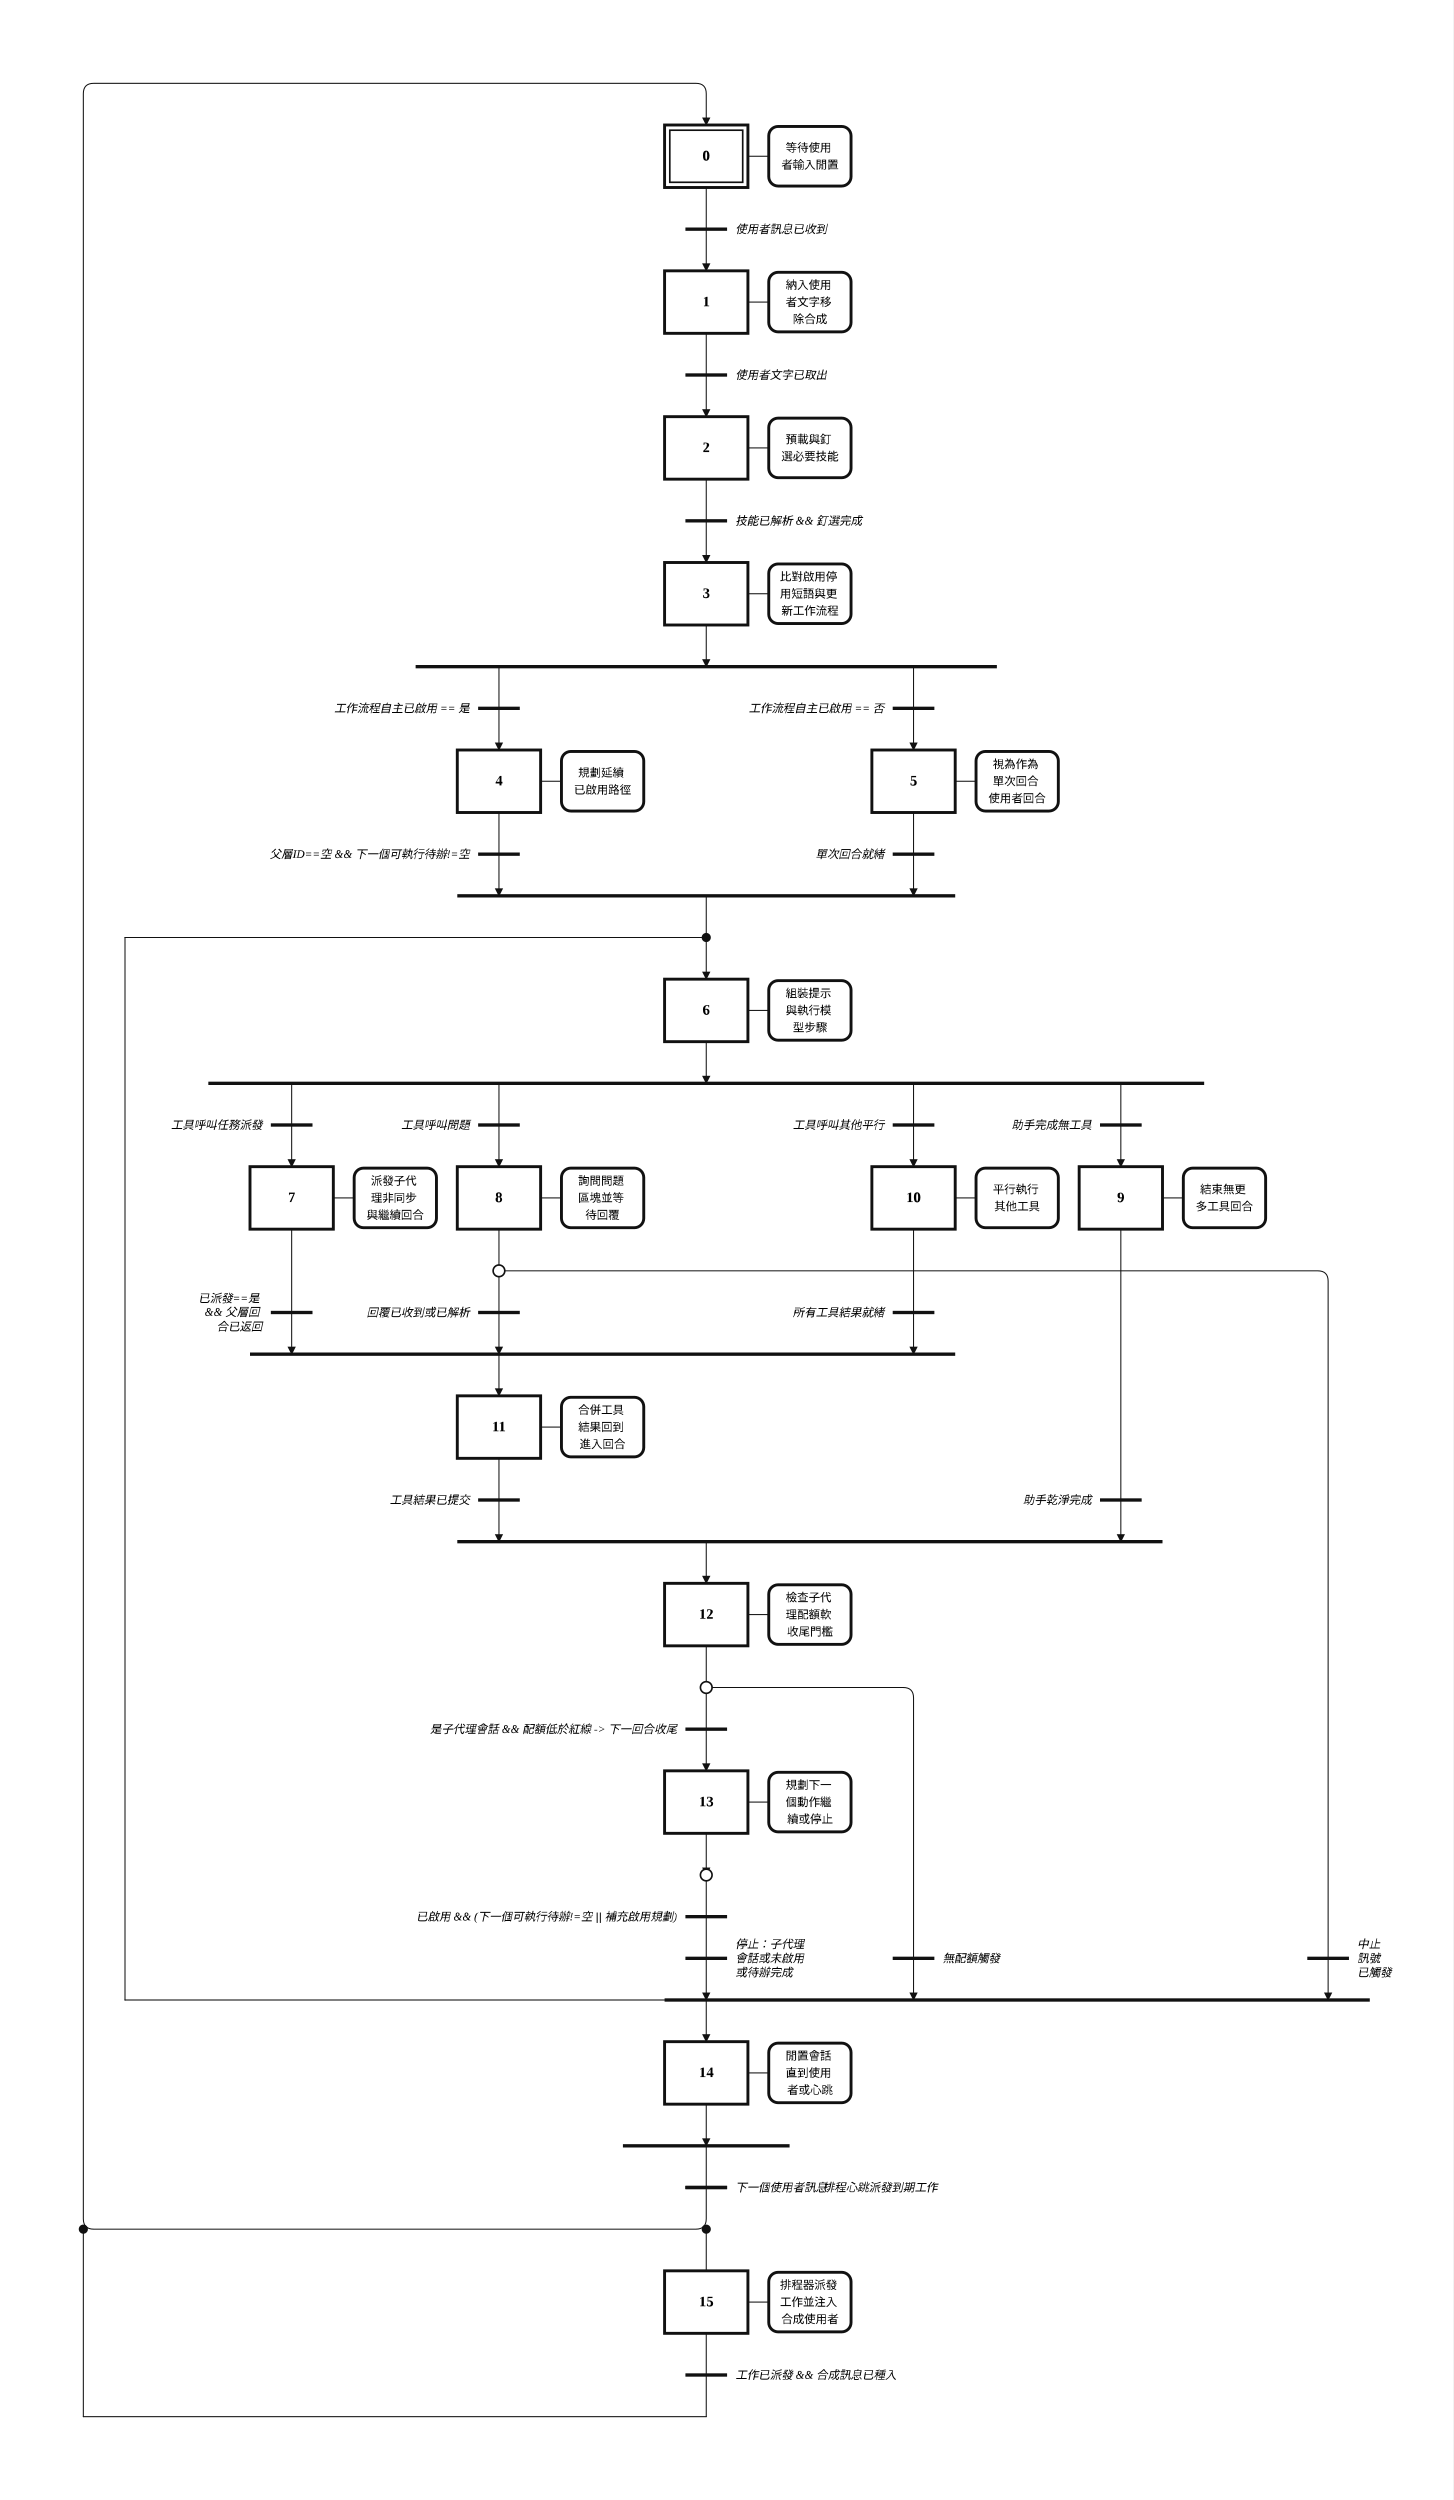
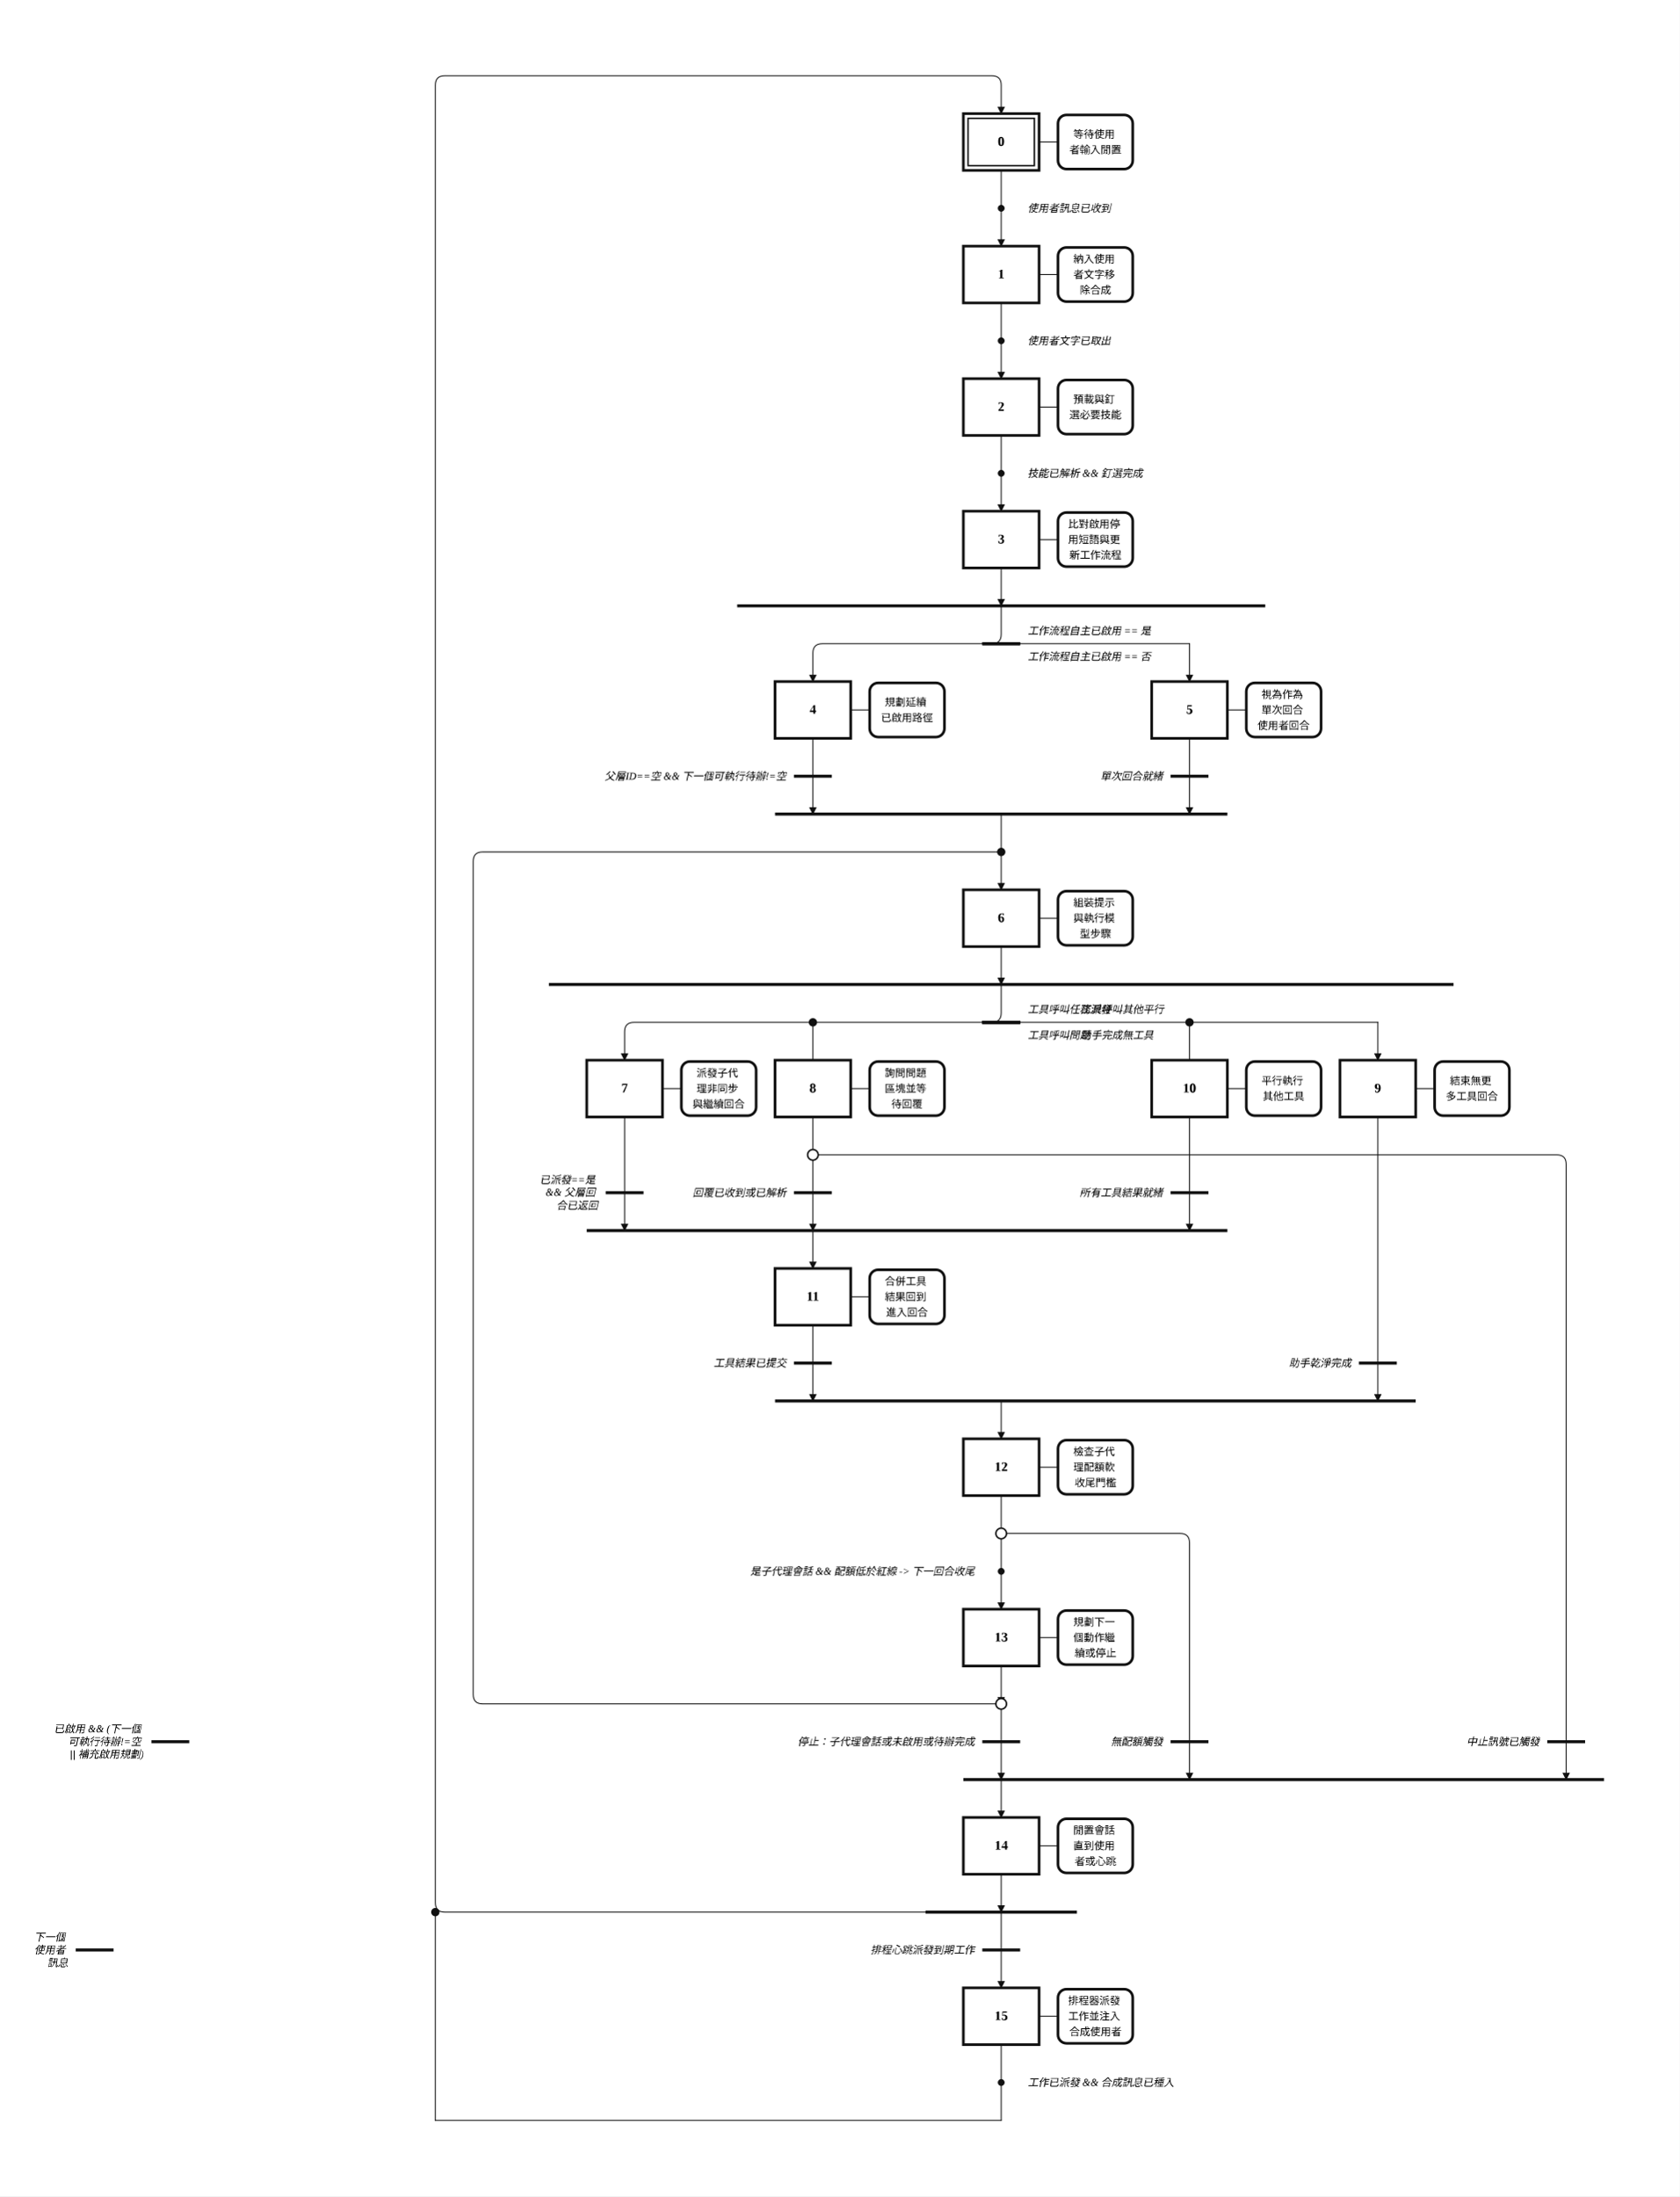
- <svg xmlns="http://www.w3.org/2000/svg" width="1395" height="2400" viewBox="-14.00 -2.00 69.75 120.00" role="img">
+ <svg xmlns="http://www.w3.org/2000/svg" width="1775" height="2320" viewBox="-33.00 -2.00 88.75 116.00" role="img">
  <style>
.step{fill:#fff;stroke:#111;stroke-width:.14}.step-inner{fill:none;stroke:#111;stroke-width:.08}
.action{fill:#fff;stroke:#111;stroke-width:.14}.gate{stroke:#111;stroke-width:.16}
.edge{fill:none;stroke:#111;stroke-width:.05;stroke-linecap:round;stroke-linejoin:round}.edge-arrow{marker-end:url(#arrow)}
.flyover-mask{stroke:#fff;stroke-width:.12;stroke-linecap:round}
.flyover{fill:none;stroke:#111;stroke-width:.05;stroke-linecap:round}
.junction{fill:#111;stroke:#111;stroke-width:0}.branch-junction{fill:#fff;stroke:#111;stroke-width:.08}
.assoc{stroke:#111;stroke-width:.05}.label{font:bold .7px 'Times New Roman', 'BiauKai', 'DFKai-SB', serif;text-anchor:middle;dominant-baseline:middle}
.action-label{font:.55px 'Times New Roman', 'BiauKai', 'DFKai-SB', serif;text-anchor:middle;dominant-baseline:middle}.gate-label{font:italic .55px 'Times New Roman', 'BiauKai', 'DFKai-SB', serif;text-anchor:start;dominant-baseline:middle}.gate-label-left{font:italic .55px 'Times New Roman', 'BiauKai', 'DFKai-SB', serif;text-anchor:end;dominant-baseline:middle}
</style>
  <defs>
    <marker id="arrow" markerWidth="0.4" markerHeight="0.4" refX="0.36" refY="0.2" orient="auto" markerUnits="userSpaceOnUse">
      <path d="M 0 0 L 0.4 0.2 L 0 0.4 z" fill="#111" />
    </marker>
  </defs>
-   <rect x="-14.00" y="-2.00" width="69.75" height="120.00" fill="white" />
-   <path class="edge edge-arrow" d="M 19.90 88.00 L 19.90 94.00" />
+   <rect x="-33.00" y="-2.00" width="88.75" height="116.00" fill="white" />
+   <path class="edge edge-arrow" d="M 19.90 88.00 L 19.90 92.00" />
  <path class="edge" d="M 19.90 7.00 L 19.90 9.00" />
  <path class="edge edge-arrow" d="M 19.90 9.00 L 19.90 11.00" />
  <path class="edge" d="M 19.90 14.00 L 19.90 16.00" />
  <path class="edge edge-arrow" d="M 19.90 16.00 L 19.90 18.00" />
  <path class="edge" d="M 19.90 21.00 L 19.90 23.00" />
  <path class="edge edge-arrow" d="M 19.90 23.00 L 19.90 25.00" />
  <path class="edge edge-arrow" d="M 19.90 28.00 L 19.90 30.00" />
-   <path class="edge edge-arrow" d="M 9.95 30.00 L 9.95 34.00" />
-   <path class="edge edge-arrow" d="M 29.85 30.00 L 29.85 34.00" />
+   <path class="edge edge-arrow" d="M 19.90 30.00 L 19.90 31.50 Q 19.90 32.00 19.40 32.00 L 10.45 32.00 Q 9.95 32.00 9.95 32.50 L 9.95 34.00" />
+   <path class="edge" d="M 19.90 32.00 L 29.85 32.00" />
+   <path class="edge edge-arrow" d="M 29.85 32.00 L 29.85 34.00" />
  <path class="edge edge-arrow" d="M 9.95 37.00 L 9.95 41.00" />
  <path class="edge edge-arrow" d="M 19.90 41.00 L 19.90 45.00" />
  <path class="edge edge-arrow" d="M 29.85 37.00 L 29.85 41.00" />
  <path class="edge edge-arrow" d="M 19.90 48.00 L 19.90 50.00" />
-   <path class="edge edge-arrow" d="M 0.00 50.00 L 0.00 54.00" />
-   <path class="edge edge-arrow" d="M 9.95 50.00 L 9.95 54.00" />
-   <path class="edge edge-arrow" d="M 39.80 50.00 L 39.80 54.00" />
-   <path class="edge edge-arrow" d="M 29.85 50.00 L 29.85 54.00" />
+   <path class="edge edge-arrow" d="M 19.90 50.00 L 19.90 51.50 Q 19.90 52.00 19.40 52.00 L 0.50 52.00 Q 0.00 52.00 0.00 52.50 L 0.00 54.00" />
+   <path class="edge" d="M 9.95 52.00 L 9.95 54.00" />
+   <path class="edge" d="M 19.90 52.00 L 39.80 52.00" />
+   <path class="edge edge-arrow" d="M 39.80 52.00 L 39.80 54.00" />
+   <path class="edge" d="M 29.85 52.00 L 29.85 54.00" />
  <path class="edge edge-arrow" d="M 0.00 57.00 L 0.00 63.00" />
  <path class="edge edge-arrow" d="M 9.95 63.00 L 9.95 65.00" />
  <path class="edge" d="M 9.95 57.00 L 9.95 59.00" />
  <path class="edge edge-arrow" d="M 9.95 59.00 L 9.95 63.00" />
-   <path class="edge edge-arrow" d="M 9.95 59.00 L 49.25 59.00 Q 49.75 59.00 49.75 59.50 L 49.75 94.00" />
-   <path class="edge edge-arrow" d="M 19.90 94.00 L 19.90 96.00" />
+   <path class="edge edge-arrow" d="M 9.95 59.00 L 49.25 59.00 Q 49.75 59.00 49.75 59.50 L 49.75 92.00" />
+   <path class="edge edge-arrow" d="M 19.90 92.00 L 19.90 94.00" />
  <path class="edge edge-arrow" d="M 39.80 57.00 L 39.80 72.00" />
  <path class="edge edge-arrow" d="M 19.90 72.00 L 19.90 74.00" />
  <path class="edge edge-arrow" d="M 29.85 57.00 L 29.85 63.00" />
  <path class="edge edge-arrow" d="M 9.95 68.00 L 9.95 72.00" />
  <path class="edge" d="M 19.90 77.00 L 19.90 79.00" />
  <path class="edge" d="M 19.90 79.00 L 19.90 81.00" />
  <path class="edge edge-arrow" d="M 19.90 81.00 L 19.90 83.00" />
-   <path class="edge edge-arrow" d="M 19.90 79.00 L 29.35 79.00 Q 29.85 79.00 29.85 79.50 L 29.85 94.00" />
+   <path class="edge edge-arrow" d="M 19.90 79.00 L 29.35 79.00 Q 29.85 79.00 29.85 79.50 L 29.85 92.00" />
  <path class="edge edge-arrow" d="M 19.90 86.00 L 19.90 88.00" />
-   <path class="edge" d="M 19.90 94.00 L -8.00 94.00" />
-   <path class="edge" d="M -8.00 94.00 L -8.00 43.00" />
-   <path class="edge" d="M -8.00 43.00 L 19.90 43.00" />
-   <path class="edge edge-arrow" d="M 19.90 99.00 L 19.90 101.00" />
-   <path class="edge edge-arrow" d="M 19.90 101.00 L 19.90 104.50 Q 19.90 105.00 19.40 105.00 L -9.50 105.00 Q -10.00 105.00 -10.00 104.50 L -10.00 2.50 Q -10.00 2.00 -9.50 2.00 L 19.40 2.00 Q 19.90 2.00 19.90 2.50 L 19.90 4.00" />
-   <path class="edge" d="M 19.90 105.00 L 19.90 107.00" />
-   <path class="edge" d="M 19.90 110.00 L 19.90 112.00" />
-   <path class="edge" d="M 19.90 112.00 L 19.90 114.00" />
-   <path class="edge" d="M 19.90 114.00 L -10.00 114.00" />
-   <path class="edge" d="M -10.00 114.00 L -10.00 105.00" />
+   <path class="edge" d="M 19.90 88.00 L -7.50 88.00 Q -8.00 88.00 -8.00 87.50 L -8.00 43.50 Q -8.00 43.00 -7.50 43.00 L 19.90 43.00" />
+   <path class="edge edge-arrow" d="M 19.90 97.00 L 19.90 99.00" />
+   <path class="edge edge-arrow" d="M 19.90 99.00 L -9.50 99.00 Q -10.00 99.00 -10.00 98.50 L -10.00 2.50 Q -10.00 2.00 -9.50 2.00 L 19.40 2.00 Q 19.90 2.00 19.90 2.50 L 19.90 4.00" />
+   <path class="edge edge-arrow" d="M 19.90 99.00 L 19.90 103.00" />
+   <path class="edge" d="M 19.90 106.00 L 19.90 108.00" />
+   <path class="edge" d="M 19.90 108.00 L 19.90 110.00" />
+   <path class="edge" d="M 19.90 110.00 L -10.00 110.00" />
+   <path class="edge" d="M -10.00 110.00 L -10.00 99.00" />
  <rect class="step" x="17.90" y="4.00" width="4.00" height="3.00" />
  <rect class="step-inner" x="18.15" y="4.25" width="3.50" height="2.50" />
  <text class="label" x="19.90" y="5.50">0</text>
  <rect class="step" x="17.90" y="11.00" width="4.00" height="3.00" />
  <text class="label" x="19.90" y="12.50">1</text>
  <rect class="step" x="17.90" y="18.00" width="4.00" height="3.00" />
  <text class="label" x="19.90" y="19.50">2</text>
  <rect class="step" x="17.90" y="25.00" width="4.00" height="3.00" />
  <text class="label" x="19.90" y="26.50">3</text>
  <rect class="step" x="7.95" y="34.00" width="4.00" height="3.00" />
  <text class="label" x="9.95" y="35.50">4</text>
  <rect class="step" x="27.85" y="34.00" width="4.00" height="3.00" />
  <text class="label" x="29.85" y="35.50">5</text>
  <rect class="step" x="17.90" y="45.00" width="4.00" height="3.00" />
  <text class="label" x="19.90" y="46.50">6</text>
  <rect class="step" x="-2.00" y="54.00" width="4.00" height="3.00" />
  <text class="label" x="0.00" y="55.50">7</text>
  <rect class="step" x="7.95" y="54.00" width="4.00" height="3.00" />
  <text class="label" x="9.95" y="55.50">8</text>
  <rect class="step" x="37.80" y="54.00" width="4.00" height="3.00" />
  <text class="label" x="39.80" y="55.50">9</text>
  <rect class="step" x="27.85" y="54.00" width="4.00" height="3.00" />
  <text class="label" x="29.85" y="55.50">10</text>
  <rect class="step" x="7.95" y="65.00" width="4.00" height="3.00" />
  <text class="label" x="9.95" y="66.50">11</text>
  <rect class="step" x="17.90" y="74.00" width="4.00" height="3.00" />
  <text class="label" x="19.90" y="75.50">12</text>
  <rect class="step" x="17.90" y="83.00" width="4.00" height="3.00" />
  <text class="label" x="19.90" y="84.50">13</text>
-   <rect class="step" x="17.90" y="96.00" width="4.00" height="3.00" />
-   <text class="label" x="19.90" y="97.50">14</text>
-   <rect class="step" x="17.90" y="107.00" width="4.00" height="3.00" />
-   <text class="label" x="19.90" y="108.50">15</text>
+   <rect class="step" x="17.90" y="94.00" width="4.00" height="3.00" />
+   <text class="label" x="19.90" y="95.50">14</text>
+   <rect class="step" x="17.90" y="103.00" width="4.00" height="3.00" />
+   <text class="label" x="19.90" y="104.50">15</text>
  <line class="assoc" x1="21.90" y1="5.50" x2="22.90" y2="5.50" />
  <rect class="action" x="22.90" y="4.07" width="3.95" height="2.86" rx="0.45" ry="0.45" />
  <text class="action-label" x="24.88" y="5.09">
    <tspan x="24.88" dy="0">等待使用</tspan>
    <tspan x="24.88" dy="0.82">者輸入閒置</tspan>
  </text>
  <line class="assoc" x1="21.90" y1="12.50" x2="22.90" y2="12.50" />
  <rect class="action" x="22.90" y="11.07" width="3.95" height="2.86" rx="0.45" ry="0.45" />
  <text class="action-label" x="24.88" y="11.68">
    <tspan x="24.88" dy="0">納入使用</tspan>
    <tspan x="24.88" dy="0.82">者文字移</tspan>
    <tspan x="24.88" dy="0.82">除合成</tspan>
  </text>
  <line class="assoc" x1="21.90" y1="19.50" x2="22.90" y2="19.50" />
  <rect class="action" x="22.90" y="18.07" width="3.95" height="2.86" rx="0.45" ry="0.45" />
  <text class="action-label" x="24.88" y="19.09">
    <tspan x="24.88" dy="0">預載與釘</tspan>
    <tspan x="24.88" dy="0.82">選必要技能</tspan>
  </text>
  <line class="assoc" x1="21.90" y1="26.50" x2="22.90" y2="26.50" />
  <rect class="action" x="22.90" y="25.07" width="3.95" height="2.86" rx="0.45" ry="0.45" />
  <text class="action-label" x="24.88" y="25.68">
    <tspan x="24.88" dy="0">比對啟用停</tspan>
    <tspan x="24.88" dy="0.82">用短語與更</tspan>
    <tspan x="24.88" dy="0.82">新工作流程</tspan>
  </text>
  <line class="assoc" x1="11.95" y1="35.50" x2="12.95" y2="35.50" />
  <rect class="action" x="12.95" y="34.07" width="3.95" height="2.86" rx="0.45" ry="0.45" />
  <text class="action-label" x="14.92" y="35.09">
    <tspan x="14.92" dy="0">規劃延續</tspan>
    <tspan x="14.92" dy="0.82">已啟用路徑</tspan>
  </text>
  <line class="assoc" x1="31.85" y1="35.50" x2="32.85" y2="35.50" />
  <rect class="action" x="32.85" y="34.07" width="3.95" height="2.86" rx="0.45" ry="0.45" />
  <text class="action-label" x="34.82" y="34.68">
    <tspan x="34.82" dy="0">視為作為</tspan>
    <tspan x="34.82" dy="0.82">單次回合</tspan>
    <tspan x="34.82" dy="0.82">使用者回合</tspan>
  </text>
  <line class="assoc" x1="21.90" y1="46.50" x2="22.90" y2="46.50" />
  <rect class="action" x="22.90" y="45.07" width="3.95" height="2.86" rx="0.45" ry="0.45" />
  <text class="action-label" x="24.88" y="45.68">
    <tspan x="24.88" dy="0">組裝提示</tspan>
    <tspan x="24.88" dy="0.82">與執行模</tspan>
    <tspan x="24.88" dy="0.82">型步驟</tspan>
  </text>
  <line class="assoc" x1="2.00" y1="55.50" x2="3.00" y2="55.50" />
  <rect class="action" x="3.00" y="54.07" width="3.95" height="2.86" rx="0.45" ry="0.45" />
  <text class="action-label" x="4.97" y="54.68">
    <tspan x="4.97" dy="0">派發子代</tspan>
    <tspan x="4.97" dy="0.82">理非同步</tspan>
    <tspan x="4.97" dy="0.82">與繼續回合</tspan>
  </text>
  <line class="assoc" x1="11.95" y1="55.50" x2="12.95" y2="55.50" />
  <rect class="action" x="12.95" y="54.07" width="3.95" height="2.86" rx="0.45" ry="0.45" />
  <text class="action-label" x="14.92" y="54.68">
    <tspan x="14.92" dy="0">詢問問題</tspan>
    <tspan x="14.92" dy="0.82">區塊並等</tspan>
    <tspan x="14.92" dy="0.82">待回覆</tspan>
  </text>
  <line class="assoc" x1="41.80" y1="55.50" x2="42.80" y2="55.50" />
  <rect class="action" x="42.80" y="54.07" width="3.95" height="2.86" rx="0.45" ry="0.45" />
  <text class="action-label" x="44.77" y="55.09">
    <tspan x="44.77" dy="0">結束無更</tspan>
    <tspan x="44.77" dy="0.82">多工具回合</tspan>
  </text>
  <line class="assoc" x1="31.85" y1="55.50" x2="32.85" y2="55.50" />
  <rect class="action" x="32.85" y="54.07" width="3.95" height="2.86" rx="0.45" ry="0.45" />
  <text class="action-label" x="34.82" y="55.09">
    <tspan x="34.82" dy="0">平行執行</tspan>
    <tspan x="34.82" dy="0.82">其他工具</tspan>
  </text>
  <line class="assoc" x1="11.95" y1="66.50" x2="12.95" y2="66.50" />
  <rect class="action" x="12.95" y="65.07" width="3.95" height="2.86" rx="0.45" ry="0.45" />
  <text class="action-label" x="14.92" y="65.68">
    <tspan x="14.92" dy="0">合併工具</tspan>
    <tspan x="14.92" dy="0.82">結果回到</tspan>
    <tspan x="14.92" dy="0.82">進入回合</tspan>
  </text>
  <line class="assoc" x1="21.90" y1="75.50" x2="22.90" y2="75.50" />
  <rect class="action" x="22.90" y="74.07" width="3.95" height="2.86" rx="0.45" ry="0.45" />
  <text class="action-label" x="24.88" y="74.68">
    <tspan x="24.88" dy="0">檢查子代</tspan>
    <tspan x="24.88" dy="0.82">理配額軟</tspan>
    <tspan x="24.88" dy="0.82">收尾門檻</tspan>
  </text>
  <line class="assoc" x1="21.90" y1="84.50" x2="22.90" y2="84.50" />
  <rect class="action" x="22.90" y="83.07" width="3.95" height="2.86" rx="0.45" ry="0.45" />
  <text class="action-label" x="24.88" y="83.68">
    <tspan x="24.88" dy="0">規劃下一</tspan>
    <tspan x="24.88" dy="0.82">個動作繼</tspan>
    <tspan x="24.88" dy="0.82">續或停止</tspan>
  </text>
-   <line class="assoc" x1="21.90" y1="97.50" x2="22.90" y2="97.50" />
-   <rect class="action" x="22.90" y="96.07" width="3.95" height="2.86" rx="0.45" ry="0.45" />
-   <text class="action-label" x="24.88" y="96.68">
+   <line class="assoc" x1="21.90" y1="95.50" x2="22.90" y2="95.50" />
+   <rect class="action" x="22.90" y="94.07" width="3.95" height="2.86" rx="0.45" ry="0.45" />
+   <text class="action-label" x="24.88" y="94.68">
    <tspan x="24.88" dy="0">閒置會話</tspan>
    <tspan x="24.88" dy="0.82">直到使用</tspan>
    <tspan x="24.88" dy="0.82">者或心跳</tspan>
  </text>
-   <line class="assoc" x1="21.90" y1="108.50" x2="22.90" y2="108.50" />
-   <rect class="action" x="22.90" y="107.07" width="3.95" height="2.86" rx="0.45" ry="0.45" />
-   <text class="action-label" x="24.88" y="107.68">
+   <line class="assoc" x1="21.90" y1="104.50" x2="22.90" y2="104.50" />
+   <rect class="action" x="22.90" y="103.07" width="3.95" height="2.86" rx="0.45" ry="0.45" />
+   <text class="action-label" x="24.88" y="103.68">
    <tspan x="24.88" dy="0">排程器派發</tspan>
    <tspan x="24.88" dy="0.82">工作並注入</tspan>
    <tspan x="24.88" dy="0.82">合成使用者</tspan>
  </text>
-   <line class="gate" x1="18.90" y1="9.00" x2="20.90" y2="9.00" />
+   <circle class="junction" cx="19.90" cy="9.00" r="0.18" />
  <text class="gate-label" x="21.30" y="9.00">
    <tspan x="21.30" dy="0">使用者訊息已收到</tspan>
  </text>
-   <line class="gate" x1="18.90" y1="16.00" x2="20.90" y2="16.00" />
+   <circle class="junction" cx="19.90" cy="16.00" r="0.18" />
  <text class="gate-label" x="21.30" y="16.00">
    <tspan x="21.30" dy="0">使用者文字已取出</tspan>
  </text>
-   <line class="gate" x1="18.90" y1="23.00" x2="20.90" y2="23.00" />
+   <circle class="junction" cx="19.90" cy="23.00" r="0.18" />
  <text class="gate-label" x="21.30" y="23.00">
    <tspan x="21.30" dy="0">技能已解析 &amp;&amp; 釘選完成</tspan>
  </text>
  <line class="gate" x1="5.95" y1="30.00" x2="33.85" y2="30.00" />
  <line class="gate" x1="7.95" y1="41.00" x2="31.85" y2="41.00" />
  <line class="gate" x1="-4.00" y1="50.00" x2="43.80" y2="50.00" />
  <line class="gate" x1="-2.00" y1="63.00" x2="31.85" y2="63.00" />
-   <line class="gate" x1="17.90" y1="94.00" x2="51.75" y2="94.00" />
+   <line class="gate" x1="17.90" y1="92.00" x2="51.75" y2="92.00" />
  <line class="gate" x1="7.95" y1="72.00" x2="41.80" y2="72.00" />
-   <line class="gate" x1="18.90" y1="81.00" x2="20.90" y2="81.00" />
+   <circle class="junction" cx="19.90" cy="81.00" r="0.18" />
  <text class="gate-label-left" x="18.50" y="81.00">
    <tspan x="18.50" dy="0">是子代理會話 &amp;&amp; 配額低於紅線 -&gt; 下一回合收尾</tspan>
  </text>
  <circle class="branch-junction" cx="19.90" cy="88.00" r="0.28" />
-   <line class="gate" x1="15.90" y1="101.00" x2="23.90" y2="101.00" />
-   <line class="gate" x1="18.90" y1="112.00" x2="20.90" y2="112.00" />
-   <text class="gate-label" x="21.30" y="112.00">
+   <line class="gate" x1="15.90" y1="99.00" x2="23.90" y2="99.00" />
+   <circle class="junction" cx="19.90" cy="108.00" r="0.18" />
+   <text class="gate-label" x="21.30" y="108.00">
    <tspan x="21.30" dy="0">工作已派發 &amp;&amp; 合成訊息已種入</tspan>
  </text>
-   <line class="gate" x1="8.95" y1="32.00" x2="10.95" y2="32.00" />
-   <text class="gate-label-left" x="8.55" y="32.00">
-     <tspan x="8.55" dy="0">工作流程自主已啟用 == 是</tspan>
-   </text>
-   <line class="gate" x1="28.85" y1="32.00" x2="30.85" y2="32.00" />
-   <text class="gate-label-left" x="28.45" y="32.00">
-     <tspan x="28.45" dy="0">工作流程自主已啟用 == 否</tspan>
+   <line class="gate" x1="18.90" y1="32.00" x2="20.90" y2="32.00" />
+   <text class="gate-label" x="21.30" y="31.32">
+     <tspan x="21.30" dy="0">工作流程自主已啟用 == 是</tspan>
+   </text>
+   <line class="gate" x1="18.90" y1="32.00" x2="20.90" y2="32.00" />
+   <text class="gate-label" x="21.30" y="32.68">
+     <tspan x="21.30" dy="0">工作流程自主已啟用 == 否</tspan>
  </text>
  <line class="gate" x1="8.95" y1="39.00" x2="10.95" y2="39.00" />
  <text class="gate-label-left" x="8.55" y="39.00">
    <tspan x="8.55" dy="0">父層ID==空 &amp;&amp; 下一個可執行待辦!=空</tspan>
  </text>
  <line class="gate" x1="28.85" y1="39.00" x2="30.85" y2="39.00" />
  <text class="gate-label-left" x="28.45" y="39.00">
    <tspan x="28.45" dy="0">單次回合就緒</tspan>
  </text>
-   <line class="gate" x1="-1.00" y1="52.00" x2="1.00" y2="52.00" />
-   <text class="gate-label-left" x="-1.40" y="52.00">
-     <tspan x="-1.40" dy="0">工具呼叫任務派發</tspan>
-   </text>
-   <line class="gate" x1="8.95" y1="52.00" x2="10.95" y2="52.00" />
-   <text class="gate-label-left" x="8.55" y="52.00">
-     <tspan x="8.55" dy="0">工具呼叫問題</tspan>
-   </text>
-   <line class="gate" x1="38.80" y1="52.00" x2="40.80" y2="52.00" />
-   <text class="gate-label-left" x="38.40" y="52.00">
-     <tspan x="38.40" dy="0">助手完成無工具</tspan>
-   </text>
-   <line class="gate" x1="28.85" y1="52.00" x2="30.85" y2="52.00" />
-   <text class="gate-label-left" x="28.45" y="52.00">
-     <tspan x="28.45" dy="0">工具呼叫其他平行</tspan>
+   <line class="gate" x1="18.90" y1="52.00" x2="20.90" y2="52.00" />
+   <text class="gate-label" x="21.30" y="51.32">
+     <tspan x="21.30" dy="0">工具呼叫任務派發</tspan>
+   </text>
+   <line class="gate" x1="18.90" y1="52.00" x2="20.90" y2="52.00" />
+   <text class="gate-label" x="21.30" y="52.68">
+     <tspan x="21.30" dy="0">工具呼叫問題</tspan>
+   </text>
+   <line class="gate" x1="18.90" y1="52.00" x2="20.90" y2="52.00" />
+   <text class="gate-label" x="24.10" y="52.68">
+     <tspan x="24.10" dy="0">助手完成無工具</tspan>
+   </text>
+   <line class="gate" x1="18.90" y1="52.00" x2="20.90" y2="52.00" />
+   <text class="gate-label" x="24.10" y="51.32">
+     <tspan x="24.10" dy="0">工具呼叫其他平行</tspan>
  </text>
  <line class="gate" x1="-1.00" y1="61.00" x2="1.00" y2="61.00" />
  <text class="gate-label-left" x="-1.40" y="60.32">
    <tspan x="-1.40" dy="0">已派發==是</tspan>
    <tspan x="-1.40" dy="0.68">&amp;&amp; 父層回</tspan>
    <tspan x="-1.40" dy="0.68">合已返回</tspan>
  </text>
  <line class="gate" x1="8.95" y1="61.00" x2="10.95" y2="61.00" />
  <text class="gate-label-left" x="8.55" y="61.00">
    <tspan x="8.55" dy="0">回覆已收到或已解析</tspan>
  </text>
-   <line class="gate" x1="48.75" y1="92.00" x2="50.75" y2="92.00" />
-   <text class="gate-label" x="51.15" y="91.32">
-     <tspan x="51.15" dy="0">中止</tspan>
-     <tspan x="51.15" dy="0.68">訊號</tspan>
-     <tspan x="51.15" dy="0.68">已觸發</tspan>
+   <line class="gate" x1="48.75" y1="90.00" x2="50.75" y2="90.00" />
+   <text class="gate-label-left" x="48.35" y="90.00">
+     <tspan x="48.35" dy="0">中止訊號已觸發</tspan>
  </text>
  <line class="gate" x1="38.80" y1="70.00" x2="40.80" y2="70.00" />
  <text class="gate-label-left" x="38.40" y="70.00">
    <tspan x="38.40" dy="0">助手乾淨完成</tspan>
  </text>
  <line class="gate" x1="28.85" y1="61.00" x2="30.85" y2="61.00" />
  <text class="gate-label-left" x="28.45" y="61.00">
    <tspan x="28.45" dy="0">所有工具結果就緒</tspan>
  </text>
  <line class="gate" x1="8.95" y1="70.00" x2="10.95" y2="70.00" />
  <text class="gate-label-left" x="8.55" y="70.00">
    <tspan x="8.55" dy="0">工具結果已提交</tspan>
  </text>
-   <line class="gate" x1="28.85" y1="92.00" x2="30.85" y2="92.00" />
-   <text class="gate-label" x="31.25" y="92.00">
-     <tspan x="31.25" dy="0">無配額觸發</tspan>
+   <line class="gate" x1="28.85" y1="90.00" x2="30.85" y2="90.00" />
+   <text class="gate-label-left" x="28.45" y="90.00">
+     <tspan x="28.45" dy="0">無配額觸發</tspan>
+   </text>
+   <line class="gate" x1="-25.00" y1="90.00" x2="-23.00" y2="90.00" />
+   <text class="gate-label-left" x="-25.40" y="89.32">
+     <tspan x="-25.40" dy="0">已啟用 &amp;&amp; (下一個</tspan>
+     <tspan x="-25.40" dy="0.68">可執行待辦!=空</tspan>
+     <tspan x="-25.40" dy="0.68">|| 補充啟用規劃)</tspan>
  </text>
  <line class="gate" x1="18.90" y1="90.00" x2="20.90" y2="90.00" />
  <text class="gate-label-left" x="18.50" y="90.00">
-     <tspan x="18.50" dy="0">已啟用 &amp;&amp; (下一個可執行待辦!=空 || 補充啟用規劃)</tspan>
-   </text>
-   <line class="gate" x1="18.90" y1="92.00" x2="20.90" y2="92.00" />
-   <text class="gate-label" x="21.30" y="91.32">
-     <tspan x="21.30" dy="0">停止：子代理</tspan>
-     <tspan x="21.30" dy="0.68">會話或未啟用</tspan>
-     <tspan x="21.30" dy="0.68">或待辦完成</tspan>
-   </text>
-   <line class="gate" x1="18.90" y1="103.00" x2="20.90" y2="103.00" />
-   <text class="gate-label" x="21.30" y="103.00">
-     <tspan x="21.30" dy="0">下一個使用者訊息</tspan>
-   </text>
-   <line class="gate" x1="18.90" y1="103.00" x2="20.90" y2="103.00" />
-   <text class="gate-label" x="25.50" y="103.00">
-     <tspan x="25.50" dy="0">排程心跳派發到期工作</tspan>
+     <tspan x="18.50" dy="0">停止：子代理會話或未啟用或待辦完成</tspan>
+   </text>
+   <line class="gate" x1="-29.00" y1="101.00" x2="-27.00" y2="101.00" />
+   <text class="gate-label-left" x="-29.40" y="100.32">
+     <tspan x="-29.40" dy="0">下一個</tspan>
+     <tspan x="-29.40" dy="0.68">使用者</tspan>
+     <tspan x="-29.40" dy="0.68">訊息</tspan>
+   </text>
+   <line class="gate" x1="18.90" y1="101.00" x2="20.90" y2="101.00" />
+   <text class="gate-label-left" x="18.50" y="101.00">
+     <tspan x="18.50" dy="0">排程心跳派發到期工作</tspan>
  </text>
  <circle class="junction" cx="19.90" cy="43.00" r="0.22" />
-   <circle class="junction" cx="19.90" cy="105.00" r="0.22" />
-   <circle class="junction" cx="-10.00" cy="105.00" r="0.22" />
+   <circle class="junction" cx="9.95" cy="52.00" r="0.22" />
+   <circle class="junction" cx="29.85" cy="52.00" r="0.22" />
+   <circle class="junction" cx="-10.00" cy="99.00" r="0.22" />
  <circle class="branch-junction" cx="9.95" cy="59.00" r="0.28" />
  <circle class="branch-junction" cx="19.90" cy="79.00" r="0.28" />
</svg>
